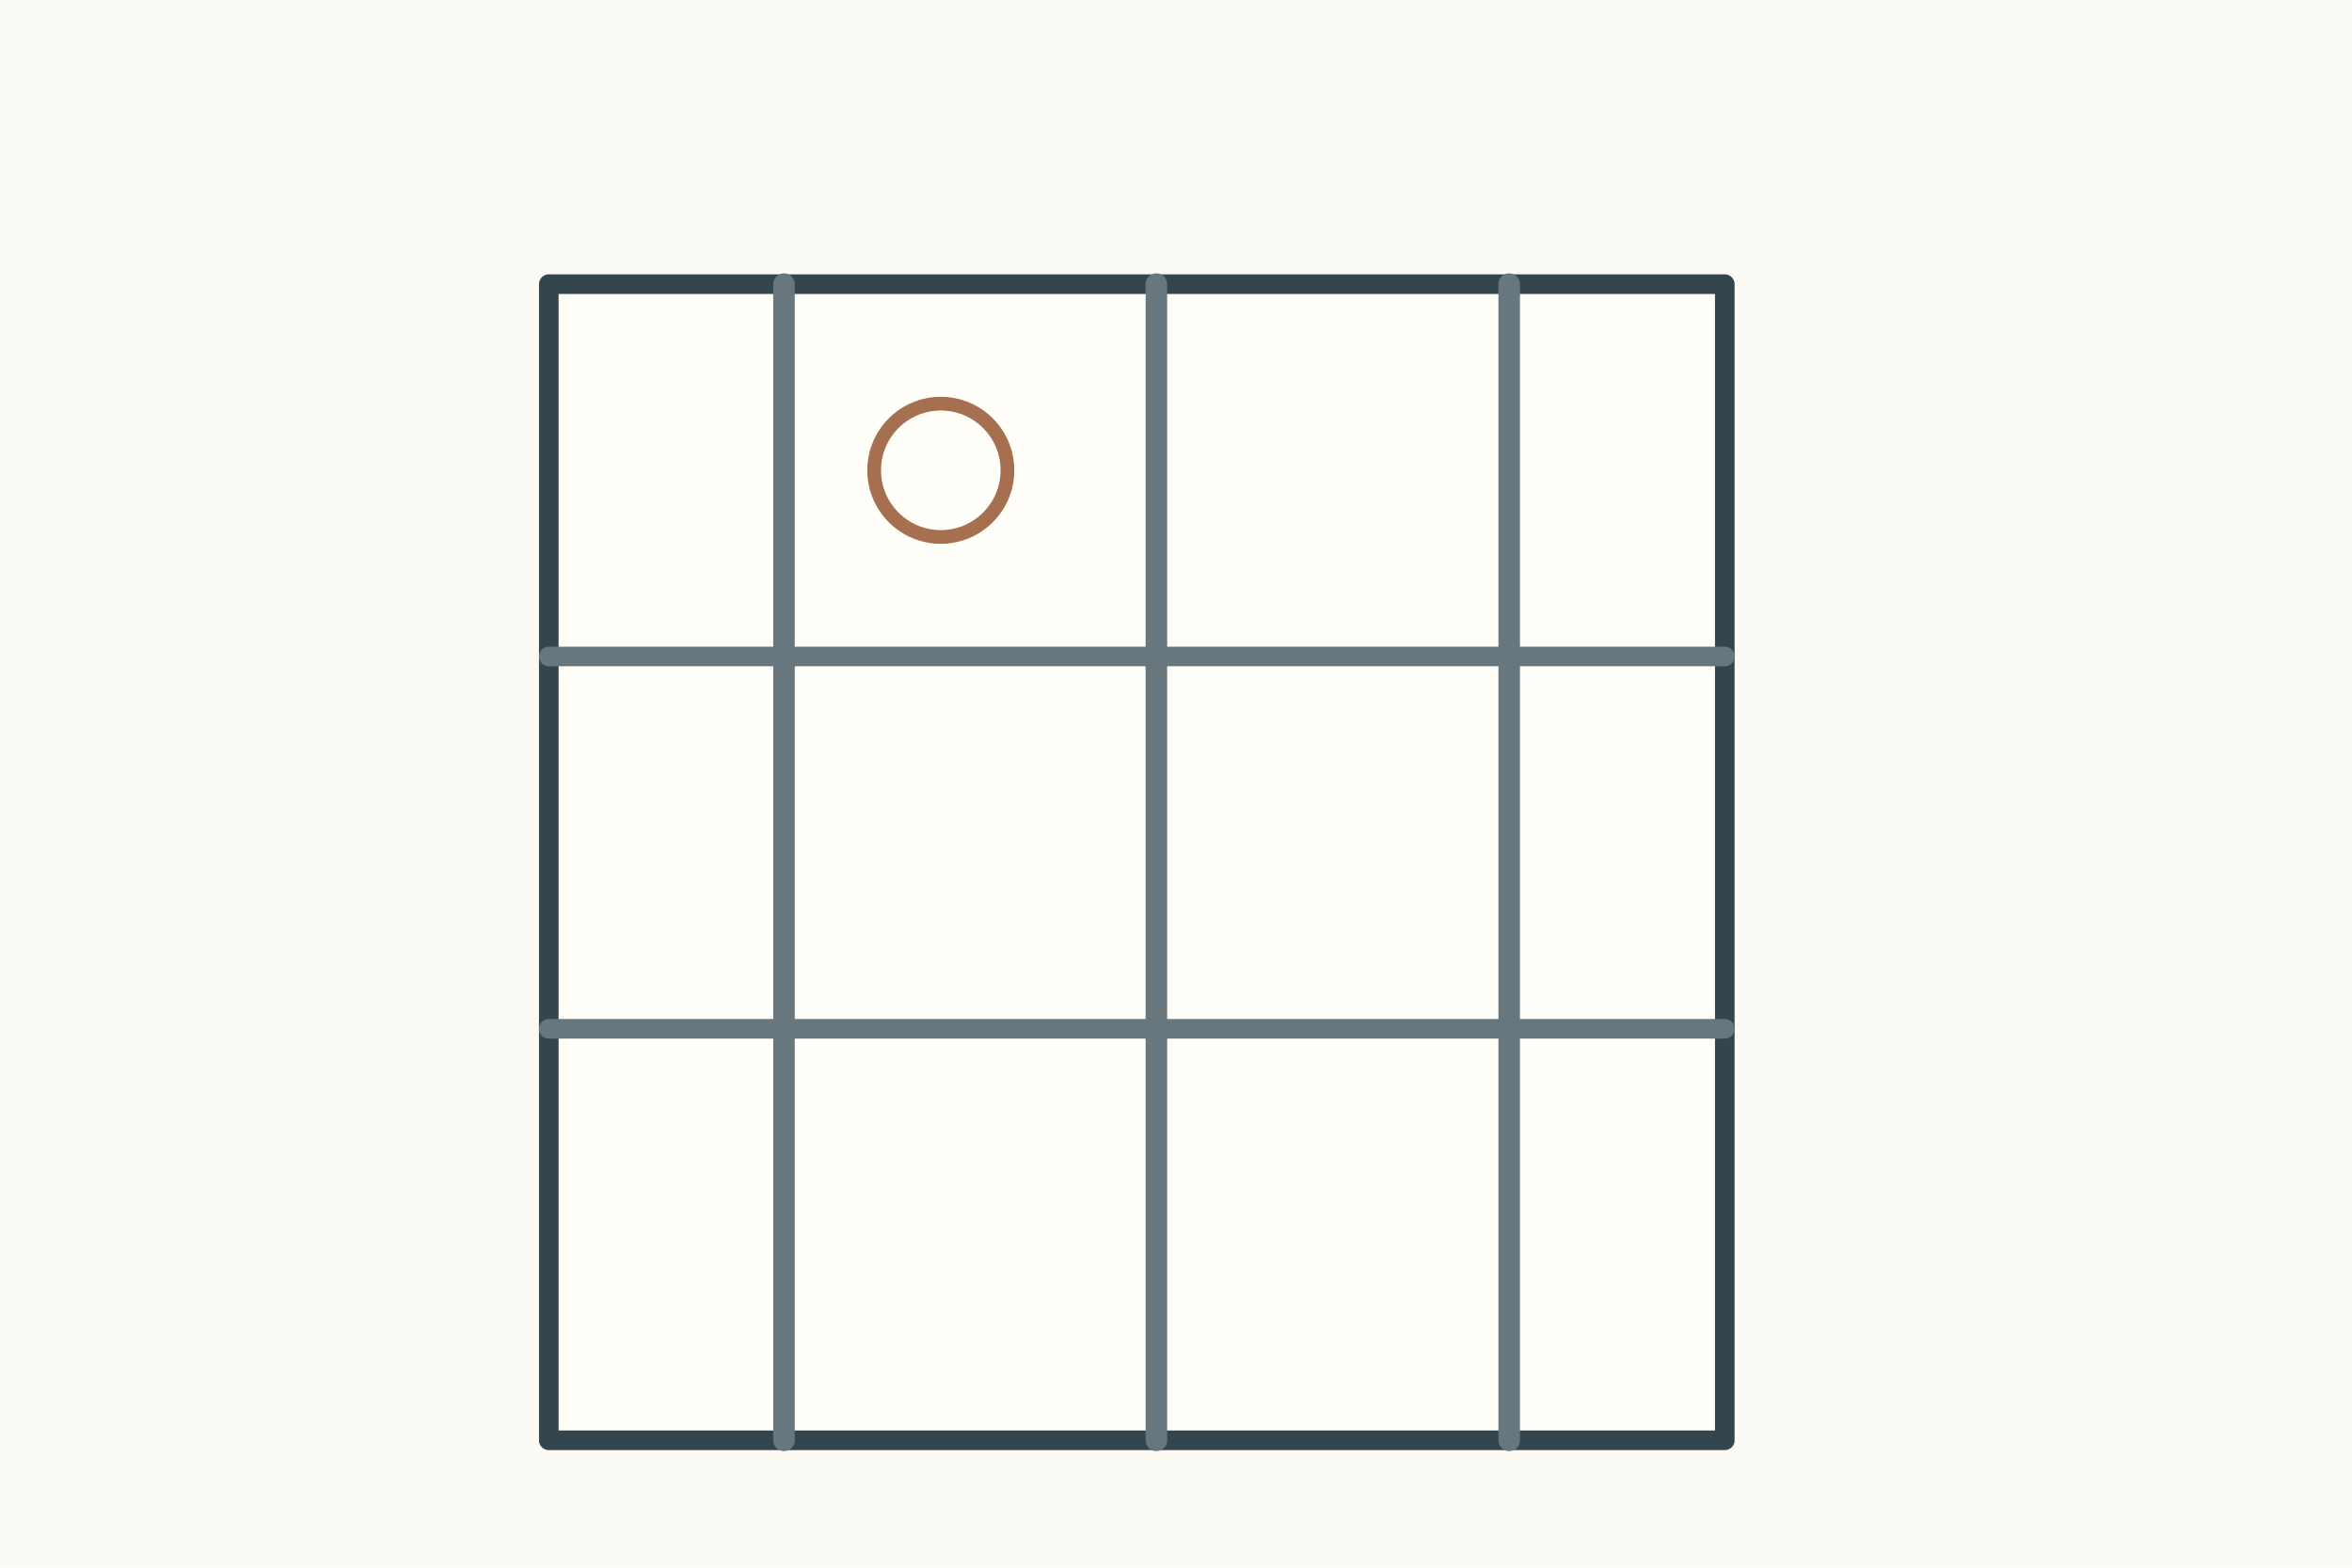
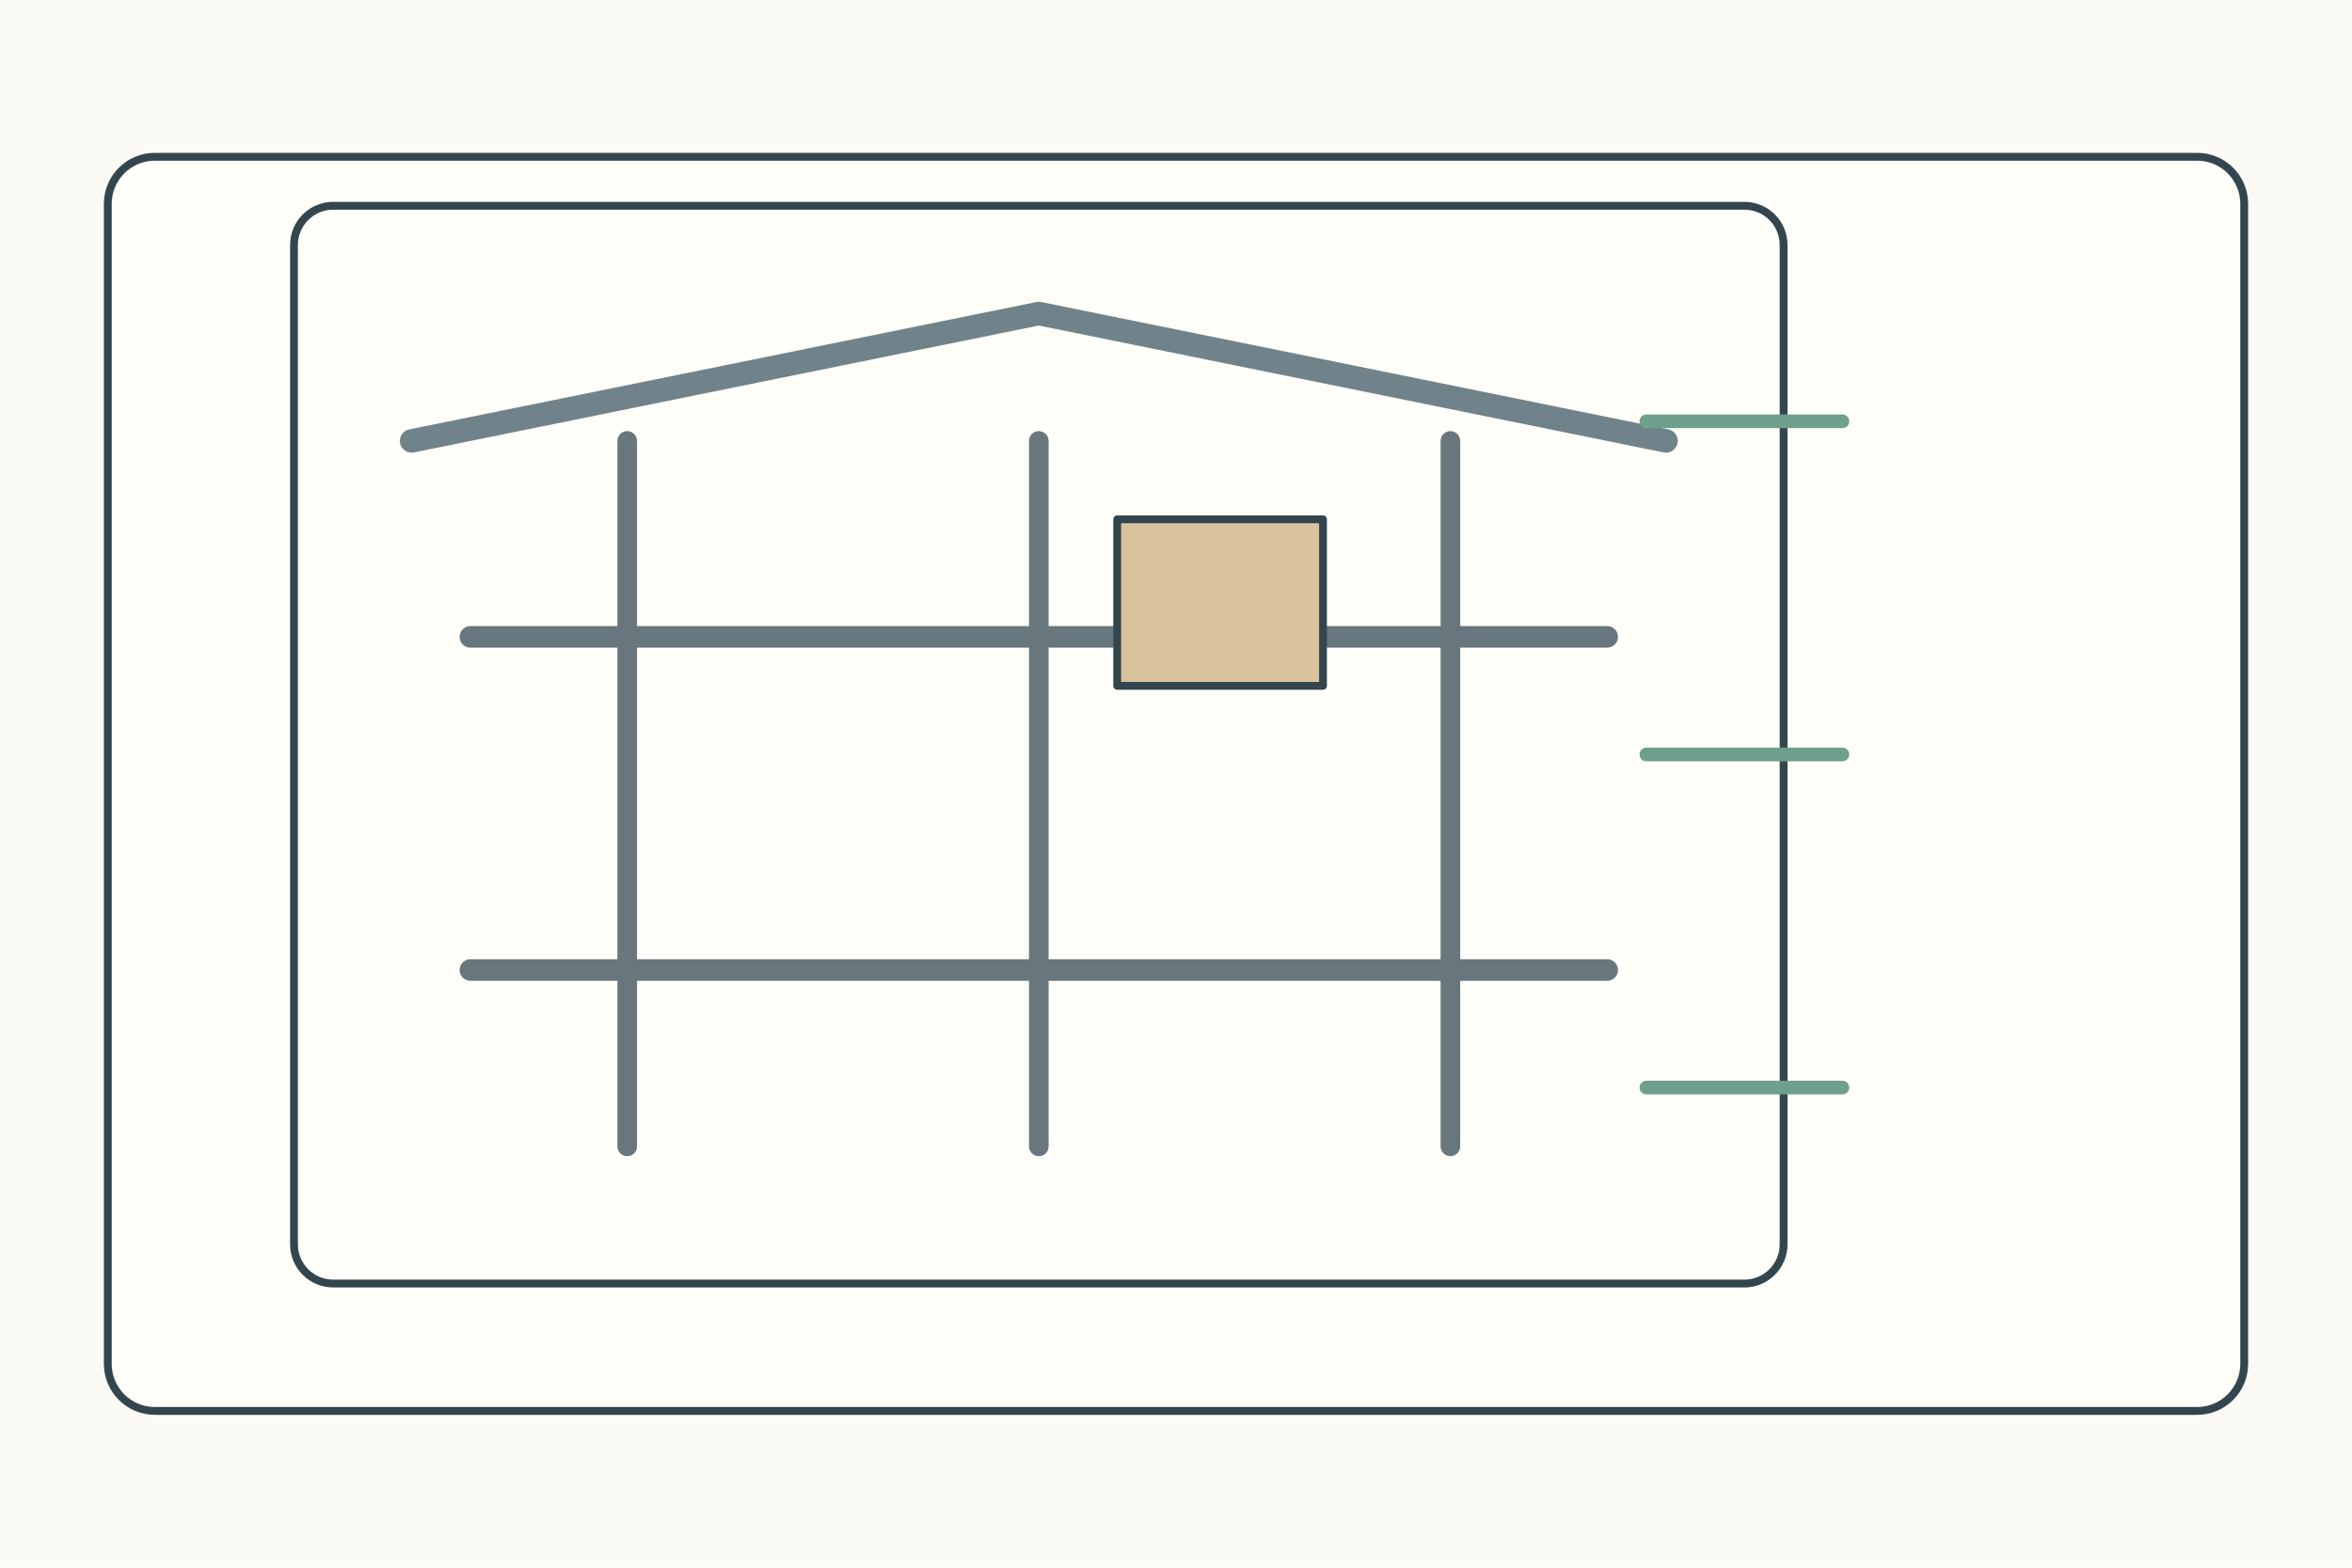
<svg xmlns="http://www.w3.org/2000/svg" width="1200" height="800">
  <rect width="1200" height="800" fill="#fbfaf4" />
  <g stroke="#34464d" stroke-width="4" fill="none" stroke-linecap="round" stroke-linejoin="round">
-     <g transform="translate(120 75)">
-       <rect x="160" y="70" width="600" height="590" fill="#fffef9" stroke-width="10" />
-       <path d="M160 260h600M160 450h600" stroke="#68777d" stroke-width="10" />
-       <path d="M280 70v590M470 70v590M650 70v590" stroke="#68777d" stroke-width="11" />
-       <circle cx="360" cy="165" r="34" fill="none" stroke="#a66f50" stroke-width="7" />
+     <rect x="55" y="80" width="1090" height="640" rx="24" fill="#fffef9" />
+     <g transform="translate(150 105)">
+       <rect width="760" height="550" rx="20" fill="#fffef9" />
+       <path d="M90 220h580M90 390h580" stroke="#68777d" stroke-width="11" />
+       <path d="M170 120v360M380 120v360M590 120v360" stroke="#68777d" stroke-width="10" />
+       <path d="M60 120L380 55L700 120" stroke="#71838a" stroke-width="12" />
+       <rect x="420" y="160" width="105" height="85" fill="#d8c39d" />
+       <path d="M690 110h100M690 280h100M690 450h100" stroke="#6f9f8d" stroke-width="7" />
    </g>
  </g>
</svg>
